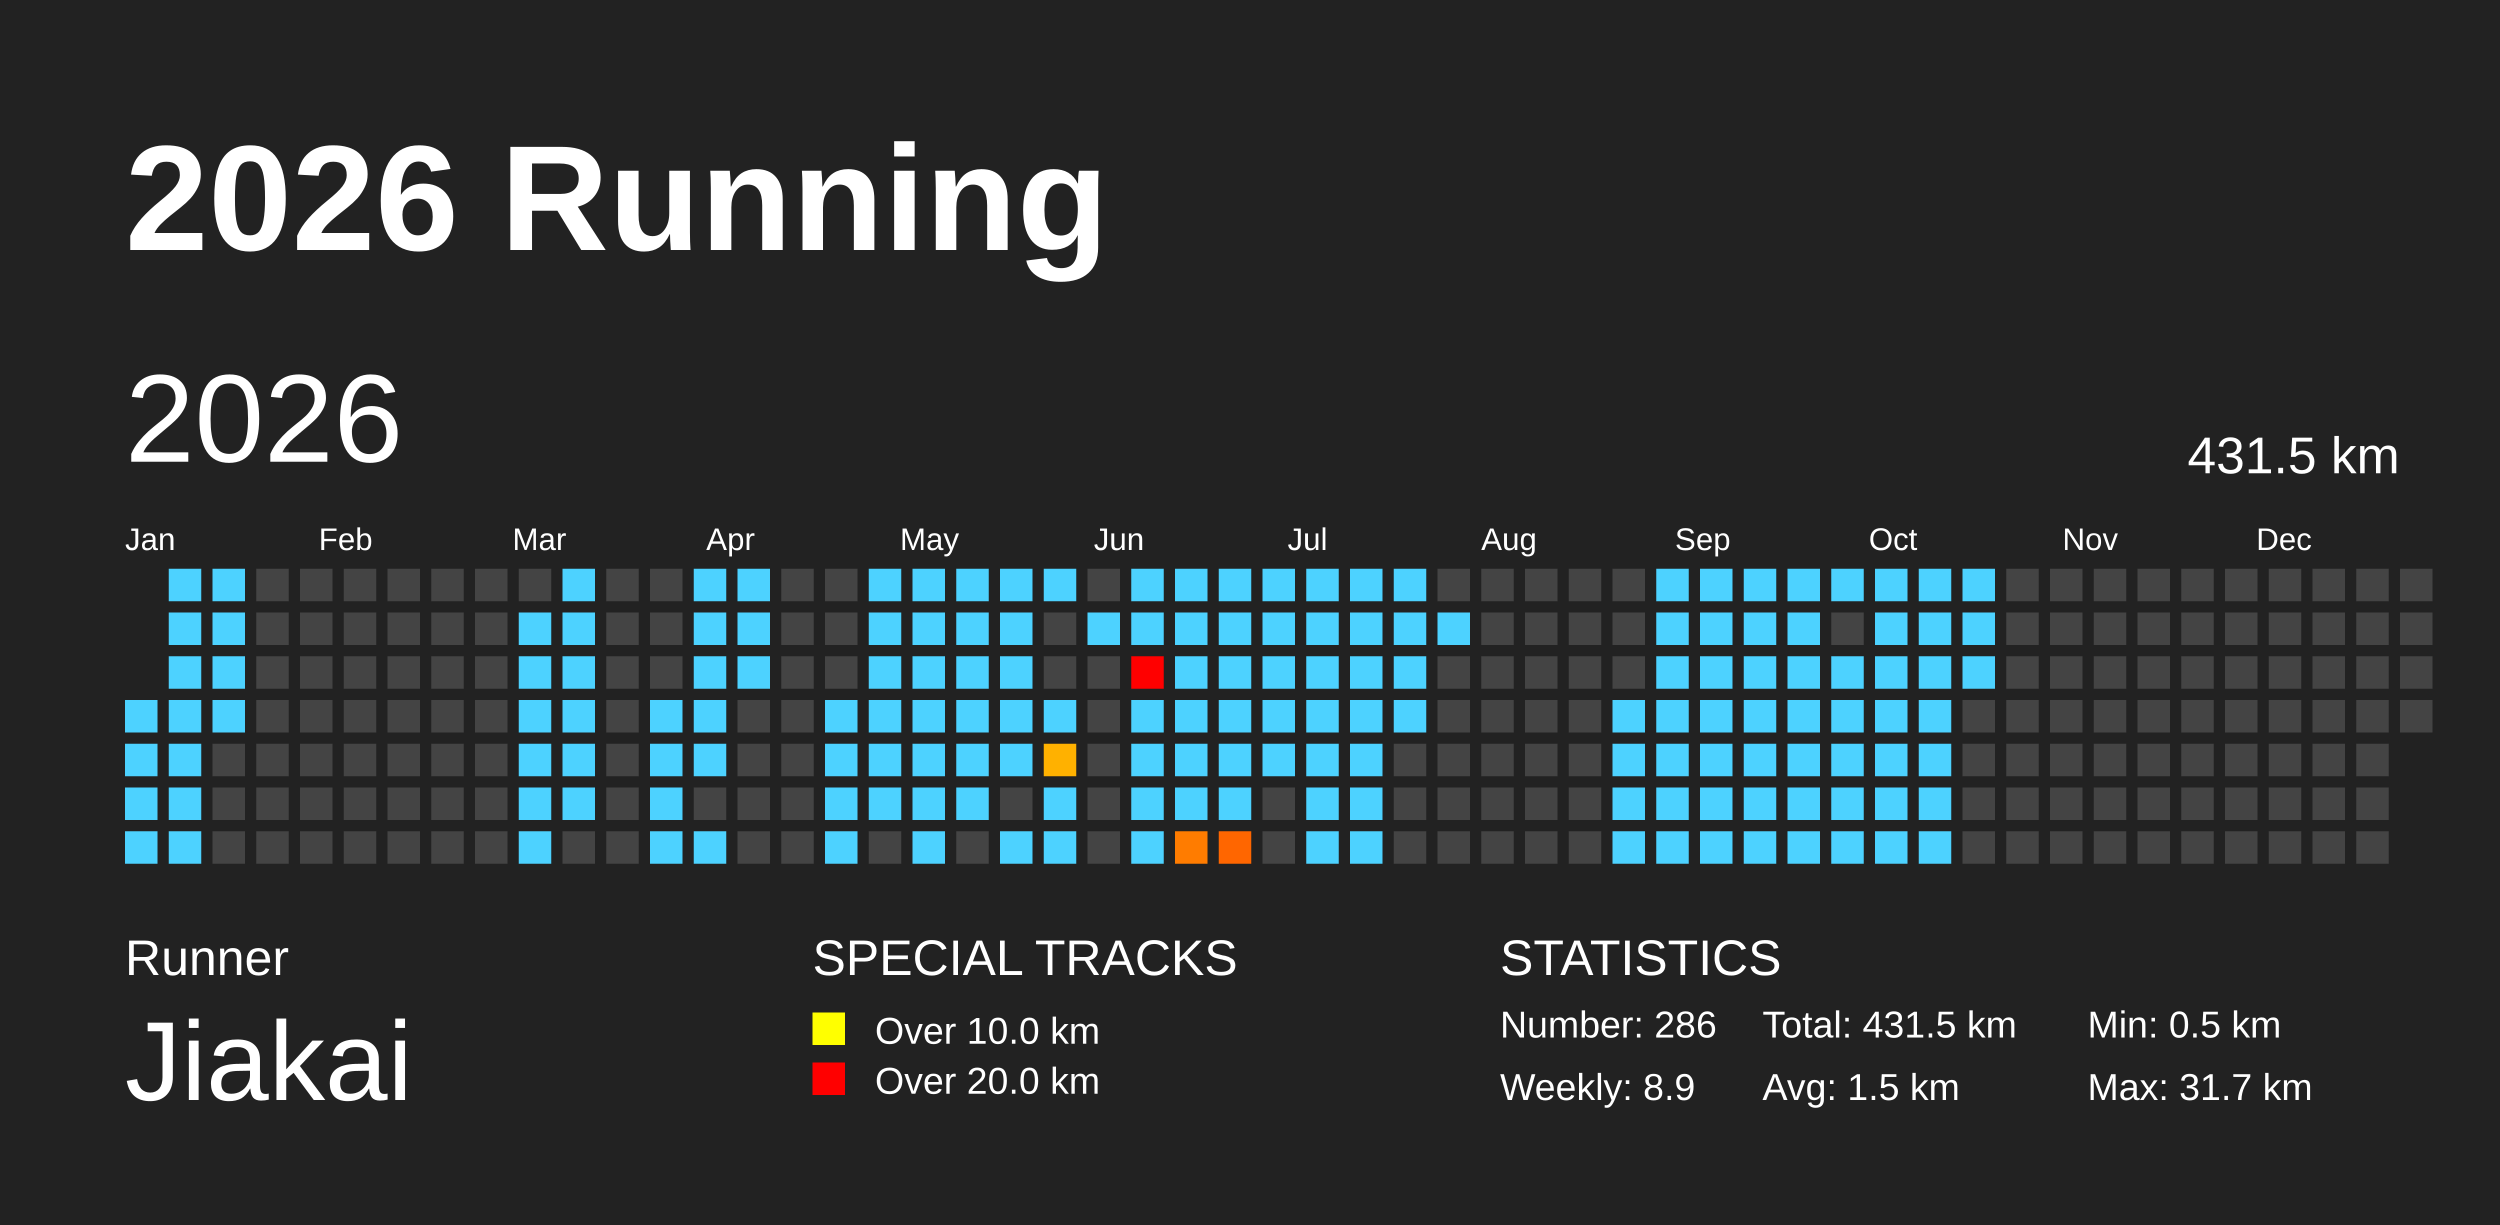
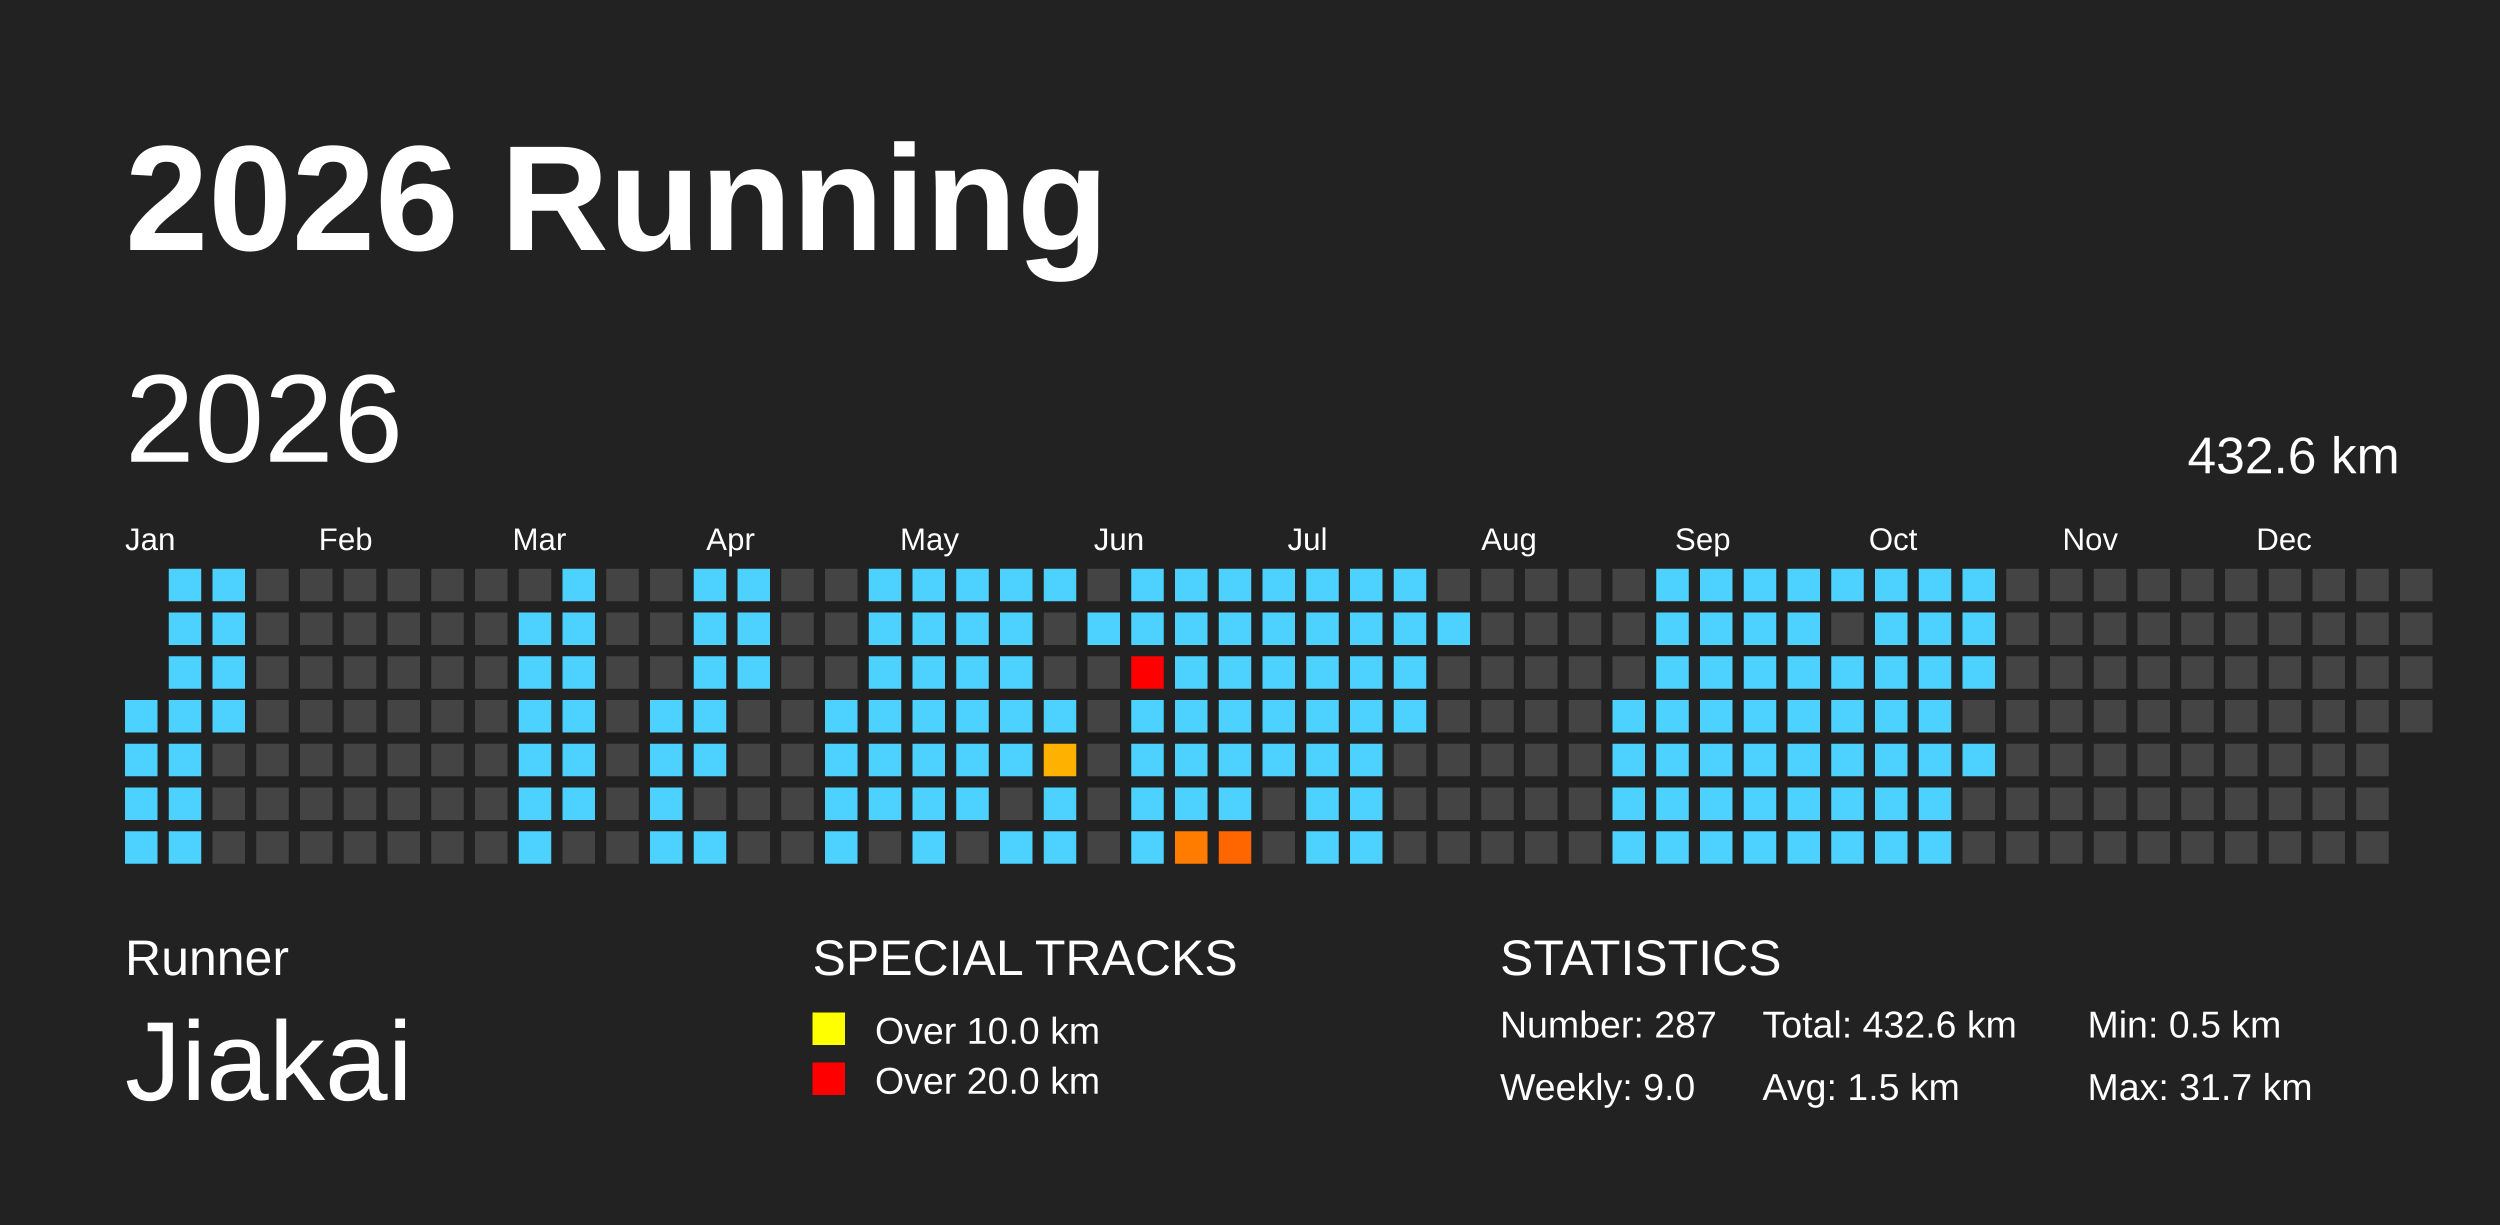
<svg xmlns="http://www.w3.org/2000/svg" baseProfile="full" height="98mm" version="1.1" viewBox="0,0,200,98" width="200mm">
  <defs>
    <pattern height="2" id="indoor-stripe" patternUnits="userSpaceOnUse" width="2">
      <line stroke="white" stroke-opacity="0.45" stroke-width="0.5" x1="0" x2="2" y1="2" y2="0" />
    </pattern>
  </defs>
  <rect fill="#222222" height="98" width="200" x="0" y="0" />
  <text fill="#FFFFFF" style="font-size:12px; font-family:Arial; font-weight:bold;" x="10" y="20">2026 Running</text>
  <text fill="#FFFFFF" style="font-size:4px; font-family:Arial" x="10" y="78">Runner</text>
  <text fill="#FFFFFF" style="font-size:9px; font-family:Arial" x="10" y="88">Jiakai</text>
  <text fill="#FFFFFF" style="font-size:4px; font-family:Arial" x="65" y="78">SPECIAL TRACKS</text>
  <rect fill="yellow" height="2.6" width="2.6" x="65" y="81" />
  <text fill="#FFFFFF" style="font-size:3px; font-family:Arial" x="70" y="83.5">Over 10.0 km</text>
  <rect fill="red" height="2.6" width="2.6" x="65" y="85" />
  <text fill="#FFFFFF" style="font-size:3px; font-family:Arial" x="70" y="87.5">Over 20.0 km</text>
  <text fill="#FFFFFF" style="font-size:4px; font-family:Arial" x="120" y="78">STATISTICS</text>
-   <text fill="#FFFFFF" style="font-size:3px; font-family:Arial" x="120" y="83">Number: 286</text>
-   <text fill="#FFFFFF" style="font-size:3px; font-family:Arial" x="120" y="88">Weekly: 8.9</text>
-   <text fill="#FFFFFF" style="font-size:3px; font-family:Arial" x="141" y="83">Total: 431.5 km</text>
+   <text fill="#FFFFFF" style="font-size:3px; font-family:Arial" x="120" y="83">Number: 287</text>
+   <text fill="#FFFFFF" style="font-size:3px; font-family:Arial" x="120" y="88">Weekly: 9.0</text>
+   <text fill="#FFFFFF" style="font-size:3px; font-family:Arial" x="141" y="83">Total: 432.6 km</text>
  <text fill="#FFFFFF" style="font-size:3px; font-family:Arial" x="141" y="88">Avg: 1.5 km</text>
  <text fill="#FFFFFF" style="font-size:3px; font-family:Arial" x="167" y="83">Min: 0.5 km</text>
  <text fill="#FFFFFF" style="font-size:3px; font-family:Arial" x="167" y="88">Max: 31.7 km</text>
  <text dominant-baseline="hanging" fill="#FFFFFF" style="font-size:10.0px; font-family:Arial;" x="10" y="30">2026</text>
-   <text dominant-baseline="hanging" fill="#FFFFFF" style="font-size:4.125px; font-family:Arial;" x="175" y="35">431.5 km</text>
+   <text dominant-baseline="hanging" fill="#FFFFFF" style="font-size:4.125px; font-family:Arial;" x="175" y="35">432.6 km</text>
  <text fill="#FFFFFF" style="font-size:2.5px; font-family:Arial" x="10.0" y="44">Jan</text>
  <text fill="#FFFFFF" style="font-size:2.5px; font-family:Arial" x="25.5" y="44">Feb</text>
  <text fill="#FFFFFF" style="font-size:2.5px; font-family:Arial" x="41.0" y="44">Mar</text>
  <text fill="#FFFFFF" style="font-size:2.5px; font-family:Arial" x="56.5" y="44">Apr</text>
  <text fill="#FFFFFF" style="font-size:2.5px; font-family:Arial" x="72.0" y="44">May</text>
  <text fill="#FFFFFF" style="font-size:2.5px; font-family:Arial" x="87.5" y="44">Jun</text>
  <text fill="#FFFFFF" style="font-size:2.5px; font-family:Arial" x="103.0" y="44">Jul</text>
  <text fill="#FFFFFF" style="font-size:2.5px; font-family:Arial" x="118.5" y="44">Aug</text>
  <text fill="#FFFFFF" style="font-size:2.5px; font-family:Arial" x="134.0" y="44">Sep</text>
  <text fill="#FFFFFF" style="font-size:2.5px; font-family:Arial" x="149.5" y="44">Oct</text>
  <text fill="#FFFFFF" style="font-size:2.5px; font-family:Arial" x="165.0" y="44">Nov</text>
  <text fill="#FFFFFF" style="font-size:2.5px; font-family:Arial" x="180.5" y="44">Dec</text>
  <rect fill="#4dd2ff" height="2.6" width="2.6" x="10.0" y="56.0" />
  <rect fill="#4dd2ff" height="2.6" width="2.6" x="10.0" y="59.5" />
  <rect fill="#4dd2ff" height="2.6" width="2.6" x="10.0" y="63.0" />
  <rect fill="#4dd2ff" height="2.6" width="2.6" x="10.0" y="66.5" />
  <rect fill="#4dd2ff" height="2.6" width="2.6" x="13.5" y="45.5" />
  <rect fill="#4dd2ff" height="2.6" width="2.6" x="13.5" y="49.0" />
  <rect fill="#4dd2ff" height="2.6" width="2.6" x="13.5" y="52.5" />
  <rect fill="#4dd2ff" height="2.6" width="2.6" x="13.5" y="56.0" />
  <rect fill="#4dd2ff" height="2.6" width="2.6" x="13.5" y="59.5" />
  <rect fill="#4dd2ff" height="2.6" width="2.6" x="13.5" y="63.0" />
  <rect fill="#4dd2ff" height="2.6" width="2.6" x="13.5" y="66.5" />
  <rect fill="#4dd2ff" height="2.6" width="2.6" x="17.0" y="45.5" />
  <rect fill="#4dd2ff" height="2.6" width="2.6" x="17.0" y="49.0" />
  <rect fill="#4dd2ff" height="2.6" width="2.6" x="17.0" y="52.5" />
  <rect fill="#4dd2ff" height="2.6" width="2.6" x="17.0" y="56.0" />
  <rect fill="#444444" height="2.6" width="2.6" x="17.0" y="59.5" />
  <rect fill="#444444" height="2.6" width="2.6" x="17.0" y="63.0" />
  <rect fill="#444444" height="2.6" width="2.6" x="17.0" y="66.5" />
  <rect fill="#444444" height="2.6" width="2.6" x="20.5" y="45.5" />
  <rect fill="#444444" height="2.6" width="2.6" x="20.5" y="49.0" />
  <rect fill="#444444" height="2.6" width="2.6" x="20.5" y="52.5" />
  <rect fill="#444444" height="2.6" width="2.6" x="20.5" y="56.0" />
  <rect fill="#444444" height="2.6" width="2.6" x="20.5" y="59.5" />
  <rect fill="#444444" height="2.6" width="2.6" x="20.5" y="63.0" />
  <rect fill="#444444" height="2.6" width="2.6" x="20.5" y="66.5" />
  <rect fill="#444444" height="2.6" width="2.6" x="24.0" y="45.5" />
  <rect fill="#444444" height="2.6" width="2.6" x="24.0" y="49.0" />
  <rect fill="#444444" height="2.6" width="2.6" x="24.0" y="52.5" />
  <rect fill="#444444" height="2.6" width="2.6" x="24.0" y="56.0" />
  <rect fill="#444444" height="2.6" width="2.6" x="24.0" y="59.5" />
  <rect fill="#444444" height="2.6" width="2.6" x="24.0" y="63.0" />
  <rect fill="#444444" height="2.6" width="2.6" x="24.0" y="66.5" />
  <rect fill="#444444" height="2.6" width="2.6" x="27.5" y="45.5" />
  <rect fill="#444444" height="2.6" width="2.6" x="27.5" y="49.0" />
  <rect fill="#444444" height="2.6" width="2.6" x="27.5" y="52.5" />
  <rect fill="#444444" height="2.6" width="2.6" x="27.5" y="56.0" />
  <rect fill="#444444" height="2.6" width="2.6" x="27.5" y="59.5" />
  <rect fill="#444444" height="2.6" width="2.6" x="27.5" y="63.0" />
  <rect fill="#444444" height="2.6" width="2.6" x="27.5" y="66.5" />
  <rect fill="#444444" height="2.6" width="2.6" x="31.0" y="45.5" />
  <rect fill="#444444" height="2.6" width="2.6" x="31.0" y="49.0" />
  <rect fill="#444444" height="2.6" width="2.6" x="31.0" y="52.5" />
  <rect fill="#444444" height="2.6" width="2.6" x="31.0" y="56.0" />
  <rect fill="#444444" height="2.6" width="2.6" x="31.0" y="59.5" />
  <rect fill="#444444" height="2.6" width="2.6" x="31.0" y="63.0" />
  <rect fill="#444444" height="2.6" width="2.6" x="31.0" y="66.5" />
  <rect fill="#444444" height="2.6" width="2.6" x="34.5" y="45.5" />
  <rect fill="#444444" height="2.6" width="2.6" x="34.5" y="49.0" />
  <rect fill="#444444" height="2.6" width="2.6" x="34.5" y="52.5" />
  <rect fill="#444444" height="2.6" width="2.6" x="34.5" y="56.0" />
  <rect fill="#444444" height="2.6" width="2.6" x="34.5" y="59.5" />
  <rect fill="#444444" height="2.6" width="2.6" x="34.5" y="63.0" />
  <rect fill="#444444" height="2.6" width="2.6" x="34.5" y="66.5" />
  <rect fill="#444444" height="2.6" width="2.6" x="38.0" y="45.5" />
  <rect fill="#444444" height="2.6" width="2.6" x="38.0" y="49.0" />
  <rect fill="#444444" height="2.6" width="2.6" x="38.0" y="52.5" />
  <rect fill="#444444" height="2.6" width="2.6" x="38.0" y="56.0" />
  <rect fill="#444444" height="2.6" width="2.6" x="38.0" y="59.5" />
  <rect fill="#444444" height="2.6" width="2.6" x="38.0" y="63.0" />
  <rect fill="#444444" height="2.6" width="2.6" x="38.0" y="66.5" />
  <rect fill="#444444" height="2.6" width="2.6" x="41.5" y="45.5" />
  <rect fill="#4dd2ff" height="2.6" width="2.6" x="41.5" y="49.0" />
  <rect fill="#4dd2ff" height="2.6" width="2.6" x="41.5" y="52.5" />
  <rect fill="#4dd2ff" height="2.6" width="2.6" x="41.5" y="56.0" />
  <rect fill="#4dd2ff" height="2.6" width="2.6" x="41.5" y="59.5" />
  <rect fill="#4dd2ff" height="2.6" width="2.6" x="41.5" y="63.0" />
  <rect fill="#4dd2ff" height="2.6" width="2.6" x="41.5" y="66.5" />
  <rect fill="#4dd2ff" height="2.6" width="2.6" x="45.0" y="45.5" />
  <rect fill="#4dd2ff" height="2.6" width="2.6" x="45.0" y="49.0" />
  <rect fill="#4dd2ff" height="2.6" width="2.6" x="45.0" y="52.5" />
  <rect fill="#4dd2ff" height="2.6" width="2.6" x="45.0" y="56.0" />
  <rect fill="#4dd2ff" height="2.6" width="2.6" x="45.0" y="59.5" />
  <rect fill="#4dd2ff" height="2.6" width="2.6" x="45.0" y="63.0" />
  <rect fill="#444444" height="2.6" width="2.6" x="45.0" y="66.5" />
  <rect fill="#444444" height="2.6" width="2.6" x="48.5" y="45.5" />
  <rect fill="#444444" height="2.6" width="2.6" x="48.5" y="49.0" />
  <rect fill="#444444" height="2.6" width="2.6" x="48.5" y="52.5" />
  <rect fill="#444444" height="2.6" width="2.6" x="48.5" y="56.0" />
  <rect fill="#444444" height="2.6" width="2.6" x="48.5" y="59.5" />
  <rect fill="#444444" height="2.6" width="2.6" x="48.5" y="63.0" />
  <rect fill="#444444" height="2.6" width="2.6" x="48.5" y="66.5" />
  <rect fill="#444444" height="2.6" width="2.6" x="52.0" y="45.5" />
  <rect fill="#444444" height="2.6" width="2.6" x="52.0" y="49.0" />
  <rect fill="#444444" height="2.6" width="2.6" x="52.0" y="52.5" />
  <rect fill="#4dd2ff" height="2.6" width="2.6" x="52.0" y="56.0" />
  <rect fill="#4dd2ff" height="2.6" width="2.6" x="52.0" y="59.5" />
  <rect fill="#4dd2ff" height="2.6" width="2.6" x="52.0" y="63.0" />
  <rect fill="#4dd2ff" height="2.6" width="2.6" x="52.0" y="66.5" />
  <rect fill="#4dd2ff" height="2.6" width="2.6" x="55.5" y="45.5" />
  <rect fill="#4dd2ff" height="2.6" width="2.6" x="55.5" y="49.0" />
  <rect fill="#4dd2ff" height="2.6" width="2.6" x="55.5" y="52.5" />
  <rect fill="#4dd2ff" height="2.6" width="2.6" x="55.5" y="56.0" />
  <rect fill="#4dd2ff" height="2.6" width="2.6" x="55.5" y="59.5" />
  <rect fill="#444444" height="2.6" width="2.6" x="55.5" y="63.0" />
  <rect fill="#4dd2ff" height="2.6" width="2.6" x="55.5" y="66.5" />
  <rect fill="#4dd2ff" height="2.6" width="2.6" x="59.0" y="45.5" />
  <rect fill="#4dd2ff" height="2.6" width="2.6" x="59.0" y="49.0" />
  <rect fill="#4dd2ff" height="2.6" width="2.6" x="59.0" y="52.5" />
  <rect fill="#444444" height="2.6" width="2.6" x="59.0" y="56.0" />
  <rect fill="#444444" height="2.6" width="2.6" x="59.0" y="59.5" />
  <rect fill="#444444" height="2.6" width="2.6" x="59.0" y="63.0" />
  <rect fill="#444444" height="2.6" width="2.6" x="59.0" y="66.5" />
  <rect fill="#444444" height="2.6" width="2.6" x="62.5" y="45.5" />
  <rect fill="#444444" height="2.6" width="2.6" x="62.5" y="49.0" />
  <rect fill="#444444" height="2.6" width="2.6" x="62.5" y="52.5" />
  <rect fill="#444444" height="2.6" width="2.6" x="62.5" y="56.0" />
  <rect fill="#444444" height="2.6" width="2.6" x="62.5" y="59.5" />
  <rect fill="#444444" height="2.6" width="2.6" x="62.5" y="63.0" />
  <rect fill="#444444" height="2.6" width="2.6" x="62.5" y="66.5" />
  <rect fill="#444444" height="2.6" width="2.6" x="66.0" y="45.5" />
  <rect fill="#444444" height="2.6" width="2.6" x="66.0" y="49.0" />
  <rect fill="#444444" height="2.6" width="2.6" x="66.0" y="52.5" />
  <rect fill="#4dd2ff" height="2.6" width="2.6" x="66.0" y="56.0" />
  <rect fill="#4dd2ff" height="2.6" width="2.6" x="66.0" y="59.5" />
  <rect fill="#4dd2ff" height="2.6" width="2.6" x="66.0" y="63.0" />
  <rect fill="#4dd2ff" height="2.6" width="2.6" x="66.0" y="66.5" />
  <rect fill="#4dd2ff" height="2.6" width="2.6" x="69.5" y="45.5" />
  <rect fill="#4dd2ff" height="2.6" width="2.6" x="69.5" y="49.0" />
  <rect fill="#4dd2ff" height="2.6" width="2.6" x="69.5" y="52.5" />
  <rect fill="#4dd2ff" height="2.6" width="2.6" x="69.5" y="56.0" />
  <rect fill="#4dd2ff" height="2.6" width="2.6" x="69.5" y="59.5" />
  <rect fill="#4dd2ff" height="2.6" width="2.6" x="69.5" y="63.0" />
  <rect fill="#444444" height="2.6" width="2.6" x="69.5" y="66.5" />
  <rect fill="#4dd2ff" height="2.6" width="2.6" x="73.0" y="45.5" />
  <rect fill="#4dd2ff" height="2.6" width="2.6" x="73.0" y="49.0" />
  <rect fill="#4dd2ff" height="2.6" width="2.6" x="73.0" y="52.5" />
  <rect fill="#4dd2ff" height="2.6" width="2.6" x="73.0" y="56.0" />
  <rect fill="#4dd2ff" height="2.6" width="2.6" x="73.0" y="59.5" />
  <rect fill="#4dd2ff" height="2.6" width="2.6" x="73.0" y="63.0" />
  <rect fill="#4dd2ff" height="2.6" width="2.6" x="73.0" y="66.5" />
  <rect fill="#4dd2ff" height="2.6" width="2.6" x="76.5" y="45.5" />
  <rect fill="#4dd2ff" height="2.6" width="2.6" x="76.5" y="49.0" />
  <rect fill="#4dd2ff" height="2.6" width="2.6" x="76.5" y="52.5" />
  <rect fill="#4dd2ff" height="2.6" width="2.6" x="76.5" y="56.0" />
  <rect fill="#4dd2ff" height="2.6" width="2.6" x="76.5" y="59.5" />
  <rect fill="#4dd2ff" height="2.6" width="2.6" x="76.5" y="63.0" />
  <rect fill="#444444" height="2.6" width="2.6" x="76.5" y="66.5" />
  <rect fill="#4dd2ff" height="2.6" width="2.6" x="80.0" y="45.5" />
  <rect fill="#4dd2ff" height="2.6" width="2.6" x="80.0" y="49.0" />
  <rect fill="#4dd2ff" height="2.6" width="2.6" x="80.0" y="52.5" />
  <rect fill="#4dd2ff" height="2.6" width="2.6" x="80.0" y="56.0" />
  <rect fill="#4dd2ff" height="2.6" width="2.6" x="80.0" y="59.5" />
  <rect fill="#444444" height="2.6" width="2.6" x="80.0" y="63.0" />
  <rect fill="#4dd2ff" height="2.6" width="2.6" x="80.0" y="66.5" />
  <rect fill="#4dd2ff" height="2.6" width="2.6" x="83.5" y="45.5" />
  <rect fill="#444444" height="2.6" width="2.6" x="83.5" y="49.0" />
  <rect fill="#444444" height="2.6" width="2.6" x="83.5" y="52.5" />
  <rect fill="#4dd2ff" height="2.6" width="2.6" x="83.5" y="56.0" />
  <rect fill="#ffb100" height="2.6" width="2.6" x="83.5" y="59.5" />
  <rect fill="#4dd2ff" height="2.6" width="2.6" x="83.5" y="63.0" />
  <rect fill="#4dd2ff" height="2.6" width="2.6" x="83.5" y="66.5" />
  <rect fill="#444444" height="2.6" width="2.6" x="87.0" y="45.5" />
  <rect fill="#4dd2ff" height="2.6" width="2.6" x="87.0" y="49.0" />
  <rect fill="#444444" height="2.6" width="2.6" x="87.0" y="52.5" />
  <rect fill="#444444" height="2.6" width="2.6" x="87.0" y="56.0" />
  <rect fill="#444444" height="2.6" width="2.6" x="87.0" y="59.5" />
  <rect fill="#444444" height="2.6" width="2.6" x="87.0" y="63.0" />
  <rect fill="#444444" height="2.6" width="2.6" x="87.0" y="66.5" />
  <rect fill="#4dd2ff" height="2.6" width="2.6" x="90.5" y="45.5" />
  <rect fill="#4dd2ff" height="2.6" width="2.6" x="90.5" y="49.0" />
  <rect fill="red" height="2.6" width="2.6" x="90.5" y="52.5" />
  <rect fill="#4dd2ff" height="2.6" width="2.6" x="90.5" y="56.0" />
  <rect fill="#4dd2ff" height="2.6" width="2.6" x="90.5" y="59.5" />
  <rect fill="#4dd2ff" height="2.6" width="2.6" x="90.5" y="63.0" />
  <rect fill="#4dd2ff" height="2.6" width="2.6" x="90.5" y="66.5" />
  <rect fill="#4dd2ff" height="2.6" width="2.6" x="94.0" y="45.5" />
  <rect fill="#4dd2ff" height="2.6" width="2.6" x="94.0" y="49.0" />
  <rect fill="#4dd2ff" height="2.6" width="2.6" x="94.0" y="52.5" />
  <rect fill="#4dd2ff" height="2.6" width="2.6" x="94.0" y="56.0" />
  <rect fill="#4dd2ff" height="2.6" width="2.6" x="94.0" y="59.5" />
  <rect fill="#4dd2ff" height="2.6" width="2.6" x="94.0" y="63.0" />
  <rect fill="#ff7c00" height="2.6" width="2.6" x="94.0" y="66.5" />
  <rect fill="#4dd2ff" height="2.6" width="2.6" x="97.5" y="45.5" />
  <rect fill="#4dd2ff" height="2.6" width="2.6" x="97.5" y="49.0" />
  <rect fill="#4dd2ff" height="2.6" width="2.6" x="97.5" y="52.5" />
  <rect fill="#4dd2ff" height="2.6" width="2.6" x="97.5" y="56.0" />
  <rect fill="#4dd2ff" height="2.6" width="2.6" x="97.5" y="59.5" />
  <rect fill="#4dd2ff" height="2.6" width="2.6" x="97.5" y="63.0" />
  <rect fill="#ff6600" height="2.6" width="2.6" x="97.5" y="66.5" />
  <rect fill="#4dd2ff" height="2.6" width="2.6" x="101.0" y="45.5" />
  <rect fill="#4dd2ff" height="2.6" width="2.6" x="101.0" y="49.0" />
  <rect fill="#4dd2ff" height="2.6" width="2.6" x="101.0" y="52.5" />
  <rect fill="#4dd2ff" height="2.6" width="2.6" x="101.0" y="56.0" />
  <rect fill="#4dd2ff" height="2.6" width="2.6" x="101.0" y="59.5" />
  <rect fill="#444444" height="2.6" width="2.6" x="101.0" y="63.0" />
  <rect fill="#444444" height="2.6" width="2.6" x="101.0" y="66.5" />
  <rect fill="#4dd2ff" height="2.6" width="2.6" x="104.5" y="45.5" />
  <rect fill="#4dd2ff" height="2.6" width="2.6" x="104.5" y="49.0" />
  <rect fill="#4dd2ff" height="2.6" width="2.6" x="104.5" y="52.5" />
  <rect fill="#4dd2ff" height="2.6" width="2.6" x="104.5" y="56.0" />
  <rect fill="#4dd2ff" height="2.6" width="2.6" x="104.5" y="59.5" />
  <rect fill="#4dd2ff" height="2.6" width="2.6" x="104.5" y="63.0" />
  <rect fill="#4dd2ff" height="2.6" width="2.6" x="104.5" y="66.5" />
  <rect fill="#4dd2ff" height="2.6" width="2.6" x="108.0" y="45.5" />
  <rect fill="#4dd2ff" height="2.6" width="2.6" x="108.0" y="49.0" />
  <rect fill="#4dd2ff" height="2.6" width="2.6" x="108.0" y="52.5" />
  <rect fill="#4dd2ff" height="2.6" width="2.6" x="108.0" y="56.0" />
  <rect fill="#4dd2ff" height="2.6" width="2.6" x="108.0" y="59.5" />
  <rect fill="#4dd2ff" height="2.6" width="2.6" x="108.0" y="63.0" />
  <rect fill="#4dd2ff" height="2.6" width="2.6" x="108.0" y="66.5" />
  <rect fill="#4dd2ff" height="2.6" width="2.6" x="111.5" y="45.5" />
  <rect fill="#4dd2ff" height="2.6" width="2.6" x="111.5" y="49.0" />
  <rect fill="#4dd2ff" height="2.6" width="2.6" x="111.5" y="52.5" />
  <rect fill="#4dd2ff" height="2.6" width="2.6" x="111.5" y="56.0" />
  <rect fill="#444444" height="2.6" width="2.6" x="111.5" y="59.5" />
  <rect fill="#444444" height="2.6" width="2.6" x="111.5" y="63.0" />
  <rect fill="#444444" height="2.6" width="2.6" x="111.5" y="66.5" />
  <rect fill="#444444" height="2.6" width="2.6" x="115.0" y="45.5" />
  <rect fill="#4dd2ff" height="2.6" width="2.6" x="115.0" y="49.0" />
  <rect fill="#444444" height="2.6" width="2.6" x="115.0" y="52.5" />
  <rect fill="#444444" height="2.6" width="2.6" x="115.0" y="56.0" />
  <rect fill="#444444" height="2.6" width="2.6" x="115.0" y="59.5" />
  <rect fill="#444444" height="2.6" width="2.6" x="115.0" y="63.0" />
  <rect fill="#444444" height="2.6" width="2.6" x="115.0" y="66.5" />
  <rect fill="#444444" height="2.6" width="2.6" x="118.5" y="45.5" />
  <rect fill="#444444" height="2.6" width="2.6" x="118.5" y="49.0" />
  <rect fill="#444444" height="2.6" width="2.6" x="118.5" y="52.5" />
  <rect fill="#444444" height="2.6" width="2.6" x="118.5" y="56.0" />
  <rect fill="#444444" height="2.6" width="2.6" x="118.5" y="59.5" />
  <rect fill="#444444" height="2.6" width="2.6" x="118.5" y="63.0" />
  <rect fill="#444444" height="2.6" width="2.6" x="118.5" y="66.5" />
  <rect fill="#444444" height="2.6" width="2.6" x="122.0" y="45.5" />
  <rect fill="#444444" height="2.6" width="2.6" x="122.0" y="49.0" />
  <rect fill="#444444" height="2.6" width="2.6" x="122.0" y="52.5" />
  <rect fill="#444444" height="2.6" width="2.6" x="122.0" y="56.0" />
  <rect fill="#444444" height="2.6" width="2.6" x="122.0" y="59.5" />
  <rect fill="#444444" height="2.6" width="2.6" x="122.0" y="63.0" />
  <rect fill="#444444" height="2.6" width="2.6" x="122.0" y="66.5" />
  <rect fill="#444444" height="2.6" width="2.6" x="125.5" y="45.5" />
  <rect fill="#444444" height="2.6" width="2.6" x="125.5" y="49.0" />
  <rect fill="#444444" height="2.6" width="2.6" x="125.5" y="52.5" />
  <rect fill="#444444" height="2.6" width="2.6" x="125.5" y="56.0" />
  <rect fill="#444444" height="2.6" width="2.6" x="125.5" y="59.5" />
  <rect fill="#444444" height="2.6" width="2.6" x="125.5" y="63.0" />
  <rect fill="#444444" height="2.6" width="2.6" x="125.5" y="66.5" />
  <rect fill="#444444" height="2.6" width="2.6" x="129.0" y="45.5" />
  <rect fill="#444444" height="2.6" width="2.6" x="129.0" y="49.0" />
  <rect fill="#444444" height="2.6" width="2.6" x="129.0" y="52.5" />
  <rect fill="#4dd2ff" height="2.6" width="2.6" x="129.0" y="56.0" />
  <rect fill="#4dd2ff" height="2.6" width="2.6" x="129.0" y="59.5" />
  <rect fill="#4dd2ff" height="2.6" width="2.6" x="129.0" y="63.0" />
  <rect fill="#4dd2ff" height="2.6" width="2.6" x="129.0" y="66.5" />
  <rect fill="#4dd2ff" height="2.6" width="2.6" x="132.5" y="45.5" />
  <rect fill="#4dd2ff" height="2.6" width="2.6" x="132.5" y="49.0" />
  <rect fill="#4dd2ff" height="2.6" width="2.6" x="132.5" y="52.5" />
  <rect fill="#4dd2ff" height="2.6" width="2.6" x="132.5" y="56.0" />
  <rect fill="#4dd2ff" height="2.6" width="2.6" x="132.5" y="59.5" />
  <rect fill="#4dd2ff" height="2.6" width="2.6" x="132.5" y="63.0" />
  <rect fill="#4dd2ff" height="2.6" width="2.6" x="132.5" y="66.5" />
  <rect fill="#4dd2ff" height="2.6" width="2.6" x="136.0" y="45.5" />
  <rect fill="#4dd2ff" height="2.6" width="2.6" x="136.0" y="49.0" />
  <rect fill="#4dd2ff" height="2.6" width="2.6" x="136.0" y="52.5" />
  <rect fill="#4dd2ff" height="2.6" width="2.6" x="136.0" y="56.0" />
  <rect fill="#4dd2ff" height="2.6" width="2.6" x="136.0" y="59.5" />
  <rect fill="#4dd2ff" height="2.6" width="2.6" x="136.0" y="63.0" />
  <rect fill="#4dd2ff" height="2.6" width="2.6" x="136.0" y="66.5" />
  <rect fill="#4dd2ff" height="2.6" width="2.6" x="139.5" y="45.5" />
  <rect fill="#4dd2ff" height="2.6" width="2.6" x="139.5" y="49.0" />
  <rect fill="#4dd2ff" height="2.6" width="2.6" x="139.5" y="52.5" />
  <rect fill="#4dd2ff" height="2.6" width="2.6" x="139.5" y="56.0" />
  <rect fill="#4dd2ff" height="2.6" width="2.6" x="139.5" y="59.5" />
  <rect fill="#4dd2ff" height="2.6" width="2.6" x="139.5" y="63.0" />
  <rect fill="#4dd2ff" height="2.6" width="2.6" x="139.5" y="66.5" />
  <rect fill="#4dd2ff" height="2.6" width="2.6" x="143.0" y="45.5" />
  <rect fill="#4dd2ff" height="2.6" width="2.6" x="143.0" y="49.0" />
  <rect fill="#4dd2ff" height="2.6" width="2.6" x="143.0" y="52.5" />
  <rect fill="#4dd2ff" height="2.6" width="2.6" x="143.0" y="56.0" />
  <rect fill="#4dd2ff" height="2.6" width="2.6" x="143.0" y="59.5" />
  <rect fill="#4dd2ff" height="2.6" width="2.6" x="143.0" y="63.0" />
  <rect fill="#4dd2ff" height="2.6" width="2.6" x="143.0" y="66.5" />
  <rect fill="#4dd2ff" height="2.6" width="2.6" x="146.5" y="45.5" />
  <rect fill="#444444" height="2.6" width="2.6" x="146.5" y="49.0" />
  <rect fill="#4dd2ff" height="2.6" width="2.6" x="146.5" y="52.5" />
  <rect fill="#4dd2ff" height="2.6" width="2.6" x="146.5" y="56.0" />
  <rect fill="#4dd2ff" height="2.6" width="2.6" x="146.5" y="59.5" />
  <rect fill="#4dd2ff" height="2.6" width="2.6" x="146.5" y="63.0" />
  <rect fill="#4dd2ff" height="2.6" width="2.6" x="146.5" y="66.5" />
  <rect fill="#4dd2ff" height="2.6" width="2.6" x="150.0" y="45.5" />
  <rect fill="#4dd2ff" height="2.6" width="2.6" x="150.0" y="49.0" />
  <rect fill="#4dd2ff" height="2.6" width="2.6" x="150.0" y="52.5" />
  <rect fill="#4dd2ff" height="2.6" width="2.6" x="150.0" y="56.0" />
  <rect fill="#4dd2ff" height="2.6" width="2.6" x="150.0" y="59.5" />
  <rect fill="#4dd2ff" height="2.6" width="2.6" x="150.0" y="63.0" />
  <rect fill="#4dd2ff" height="2.6" width="2.6" x="150.0" y="66.5" />
  <rect fill="#4dd2ff" height="2.6" width="2.6" x="153.5" y="45.5" />
  <rect fill="#4dd2ff" height="2.6" width="2.6" x="153.5" y="49.0" />
  <rect fill="#4dd2ff" height="2.6" width="2.6" x="153.5" y="52.5" />
  <rect fill="#4dd2ff" height="2.6" width="2.6" x="153.5" y="56.0" />
  <rect fill="#4dd2ff" height="2.6" width="2.6" x="153.5" y="59.5" />
  <rect fill="#4dd2ff" height="2.6" width="2.6" x="153.5" y="63.0" />
  <rect fill="#4dd2ff" height="2.6" width="2.6" x="153.5" y="66.5" />
  <rect fill="#4dd2ff" height="2.6" width="2.6" x="157.0" y="45.5" />
  <rect fill="#4dd2ff" height="2.6" width="2.6" x="157.0" y="49.0" />
  <rect fill="#4dd2ff" height="2.6" width="2.6" x="157.0" y="52.5" />
  <rect fill="#444444" height="2.6" width="2.6" x="157.0" y="56.0" />
-   <rect fill="#444444" height="2.6" width="2.6" x="157.0" y="59.5" />
+   <rect fill="#4dd2ff" height="2.6" width="2.6" x="157.0" y="59.5" />
  <rect fill="#444444" height="2.6" width="2.6" x="157.0" y="63.0" />
  <rect fill="#444444" height="2.6" width="2.6" x="157.0" y="66.5" />
  <rect fill="#444444" height="2.6" width="2.6" x="160.5" y="45.5" />
  <rect fill="#444444" height="2.6" width="2.6" x="160.5" y="49.0" />
  <rect fill="#444444" height="2.6" width="2.6" x="160.5" y="52.5" />
  <rect fill="#444444" height="2.6" width="2.6" x="160.5" y="56.0" />
  <rect fill="#444444" height="2.6" width="2.6" x="160.5" y="59.5" />
  <rect fill="#444444" height="2.6" width="2.6" x="160.5" y="63.0" />
  <rect fill="#444444" height="2.6" width="2.6" x="160.5" y="66.5" />
  <rect fill="#444444" height="2.6" width="2.6" x="164.0" y="45.5" />
  <rect fill="#444444" height="2.6" width="2.6" x="164.0" y="49.0" />
  <rect fill="#444444" height="2.6" width="2.6" x="164.0" y="52.5" />
  <rect fill="#444444" height="2.6" width="2.6" x="164.0" y="56.0" />
  <rect fill="#444444" height="2.6" width="2.6" x="164.0" y="59.5" />
  <rect fill="#444444" height="2.6" width="2.6" x="164.0" y="63.0" />
  <rect fill="#444444" height="2.6" width="2.6" x="164.0" y="66.5" />
  <rect fill="#444444" height="2.6" width="2.6" x="167.5" y="45.5" />
  <rect fill="#444444" height="2.6" width="2.6" x="167.5" y="49.0" />
  <rect fill="#444444" height="2.6" width="2.6" x="167.5" y="52.5" />
  <rect fill="#444444" height="2.6" width="2.6" x="167.5" y="56.0" />
  <rect fill="#444444" height="2.6" width="2.6" x="167.5" y="59.5" />
  <rect fill="#444444" height="2.6" width="2.6" x="167.5" y="63.0" />
  <rect fill="#444444" height="2.6" width="2.6" x="167.5" y="66.5" />
  <rect fill="#444444" height="2.6" width="2.6" x="171.0" y="45.5" />
  <rect fill="#444444" height="2.6" width="2.6" x="171.0" y="49.0" />
  <rect fill="#444444" height="2.6" width="2.6" x="171.0" y="52.5" />
  <rect fill="#444444" height="2.6" width="2.6" x="171.0" y="56.0" />
  <rect fill="#444444" height="2.6" width="2.6" x="171.0" y="59.5" />
  <rect fill="#444444" height="2.6" width="2.6" x="171.0" y="63.0" />
  <rect fill="#444444" height="2.6" width="2.6" x="171.0" y="66.5" />
  <rect fill="#444444" height="2.6" width="2.6" x="174.5" y="45.5" />
  <rect fill="#444444" height="2.6" width="2.6" x="174.5" y="49.0" />
  <rect fill="#444444" height="2.6" width="2.6" x="174.5" y="52.5" />
  <rect fill="#444444" height="2.6" width="2.6" x="174.5" y="56.0" />
  <rect fill="#444444" height="2.6" width="2.6" x="174.5" y="59.5" />
  <rect fill="#444444" height="2.6" width="2.6" x="174.5" y="63.0" />
  <rect fill="#444444" height="2.6" width="2.6" x="174.5" y="66.5" />
  <rect fill="#444444" height="2.6" width="2.6" x="178.0" y="45.5" />
  <rect fill="#444444" height="2.6" width="2.6" x="178.0" y="49.0" />
  <rect fill="#444444" height="2.6" width="2.6" x="178.0" y="52.5" />
  <rect fill="#444444" height="2.6" width="2.6" x="178.0" y="56.0" />
  <rect fill="#444444" height="2.6" width="2.6" x="178.0" y="59.5" />
  <rect fill="#444444" height="2.6" width="2.6" x="178.0" y="63.0" />
  <rect fill="#444444" height="2.6" width="2.6" x="178.0" y="66.5" />
  <rect fill="#444444" height="2.6" width="2.6" x="181.5" y="45.5" />
  <rect fill="#444444" height="2.6" width="2.6" x="181.5" y="49.0" />
  <rect fill="#444444" height="2.6" width="2.6" x="181.5" y="52.5" />
  <rect fill="#444444" height="2.6" width="2.6" x="181.5" y="56.0" />
  <rect fill="#444444" height="2.6" width="2.6" x="181.5" y="59.5" />
  <rect fill="#444444" height="2.6" width="2.6" x="181.5" y="63.0" />
  <rect fill="#444444" height="2.6" width="2.6" x="181.5" y="66.5" />
  <rect fill="#444444" height="2.6" width="2.6" x="185.0" y="45.5" />
  <rect fill="#444444" height="2.6" width="2.6" x="185.0" y="49.0" />
  <rect fill="#444444" height="2.6" width="2.6" x="185.0" y="52.5" />
  <rect fill="#444444" height="2.6" width="2.6" x="185.0" y="56.0" />
  <rect fill="#444444" height="2.6" width="2.6" x="185.0" y="59.5" />
  <rect fill="#444444" height="2.6" width="2.6" x="185.0" y="63.0" />
  <rect fill="#444444" height="2.6" width="2.6" x="185.0" y="66.5" />
  <rect fill="#444444" height="2.6" width="2.6" x="188.5" y="45.5" />
  <rect fill="#444444" height="2.6" width="2.6" x="188.5" y="49.0" />
  <rect fill="#444444" height="2.6" width="2.6" x="188.5" y="52.5" />
  <rect fill="#444444" height="2.6" width="2.6" x="188.5" y="56.0" />
  <rect fill="#444444" height="2.6" width="2.6" x="188.5" y="59.5" />
  <rect fill="#444444" height="2.6" width="2.6" x="188.5" y="63.0" />
  <rect fill="#444444" height="2.6" width="2.6" x="188.5" y="66.5" />
  <rect fill="#444444" height="2.6" width="2.6" x="192.0" y="45.5" />
  <rect fill="#444444" height="2.6" width="2.6" x="192.0" y="49.0" />
  <rect fill="#444444" height="2.6" width="2.6" x="192.0" y="52.5" />
  <rect fill="#444444" height="2.6" width="2.6" x="192.0" y="56.0" />
</svg>
